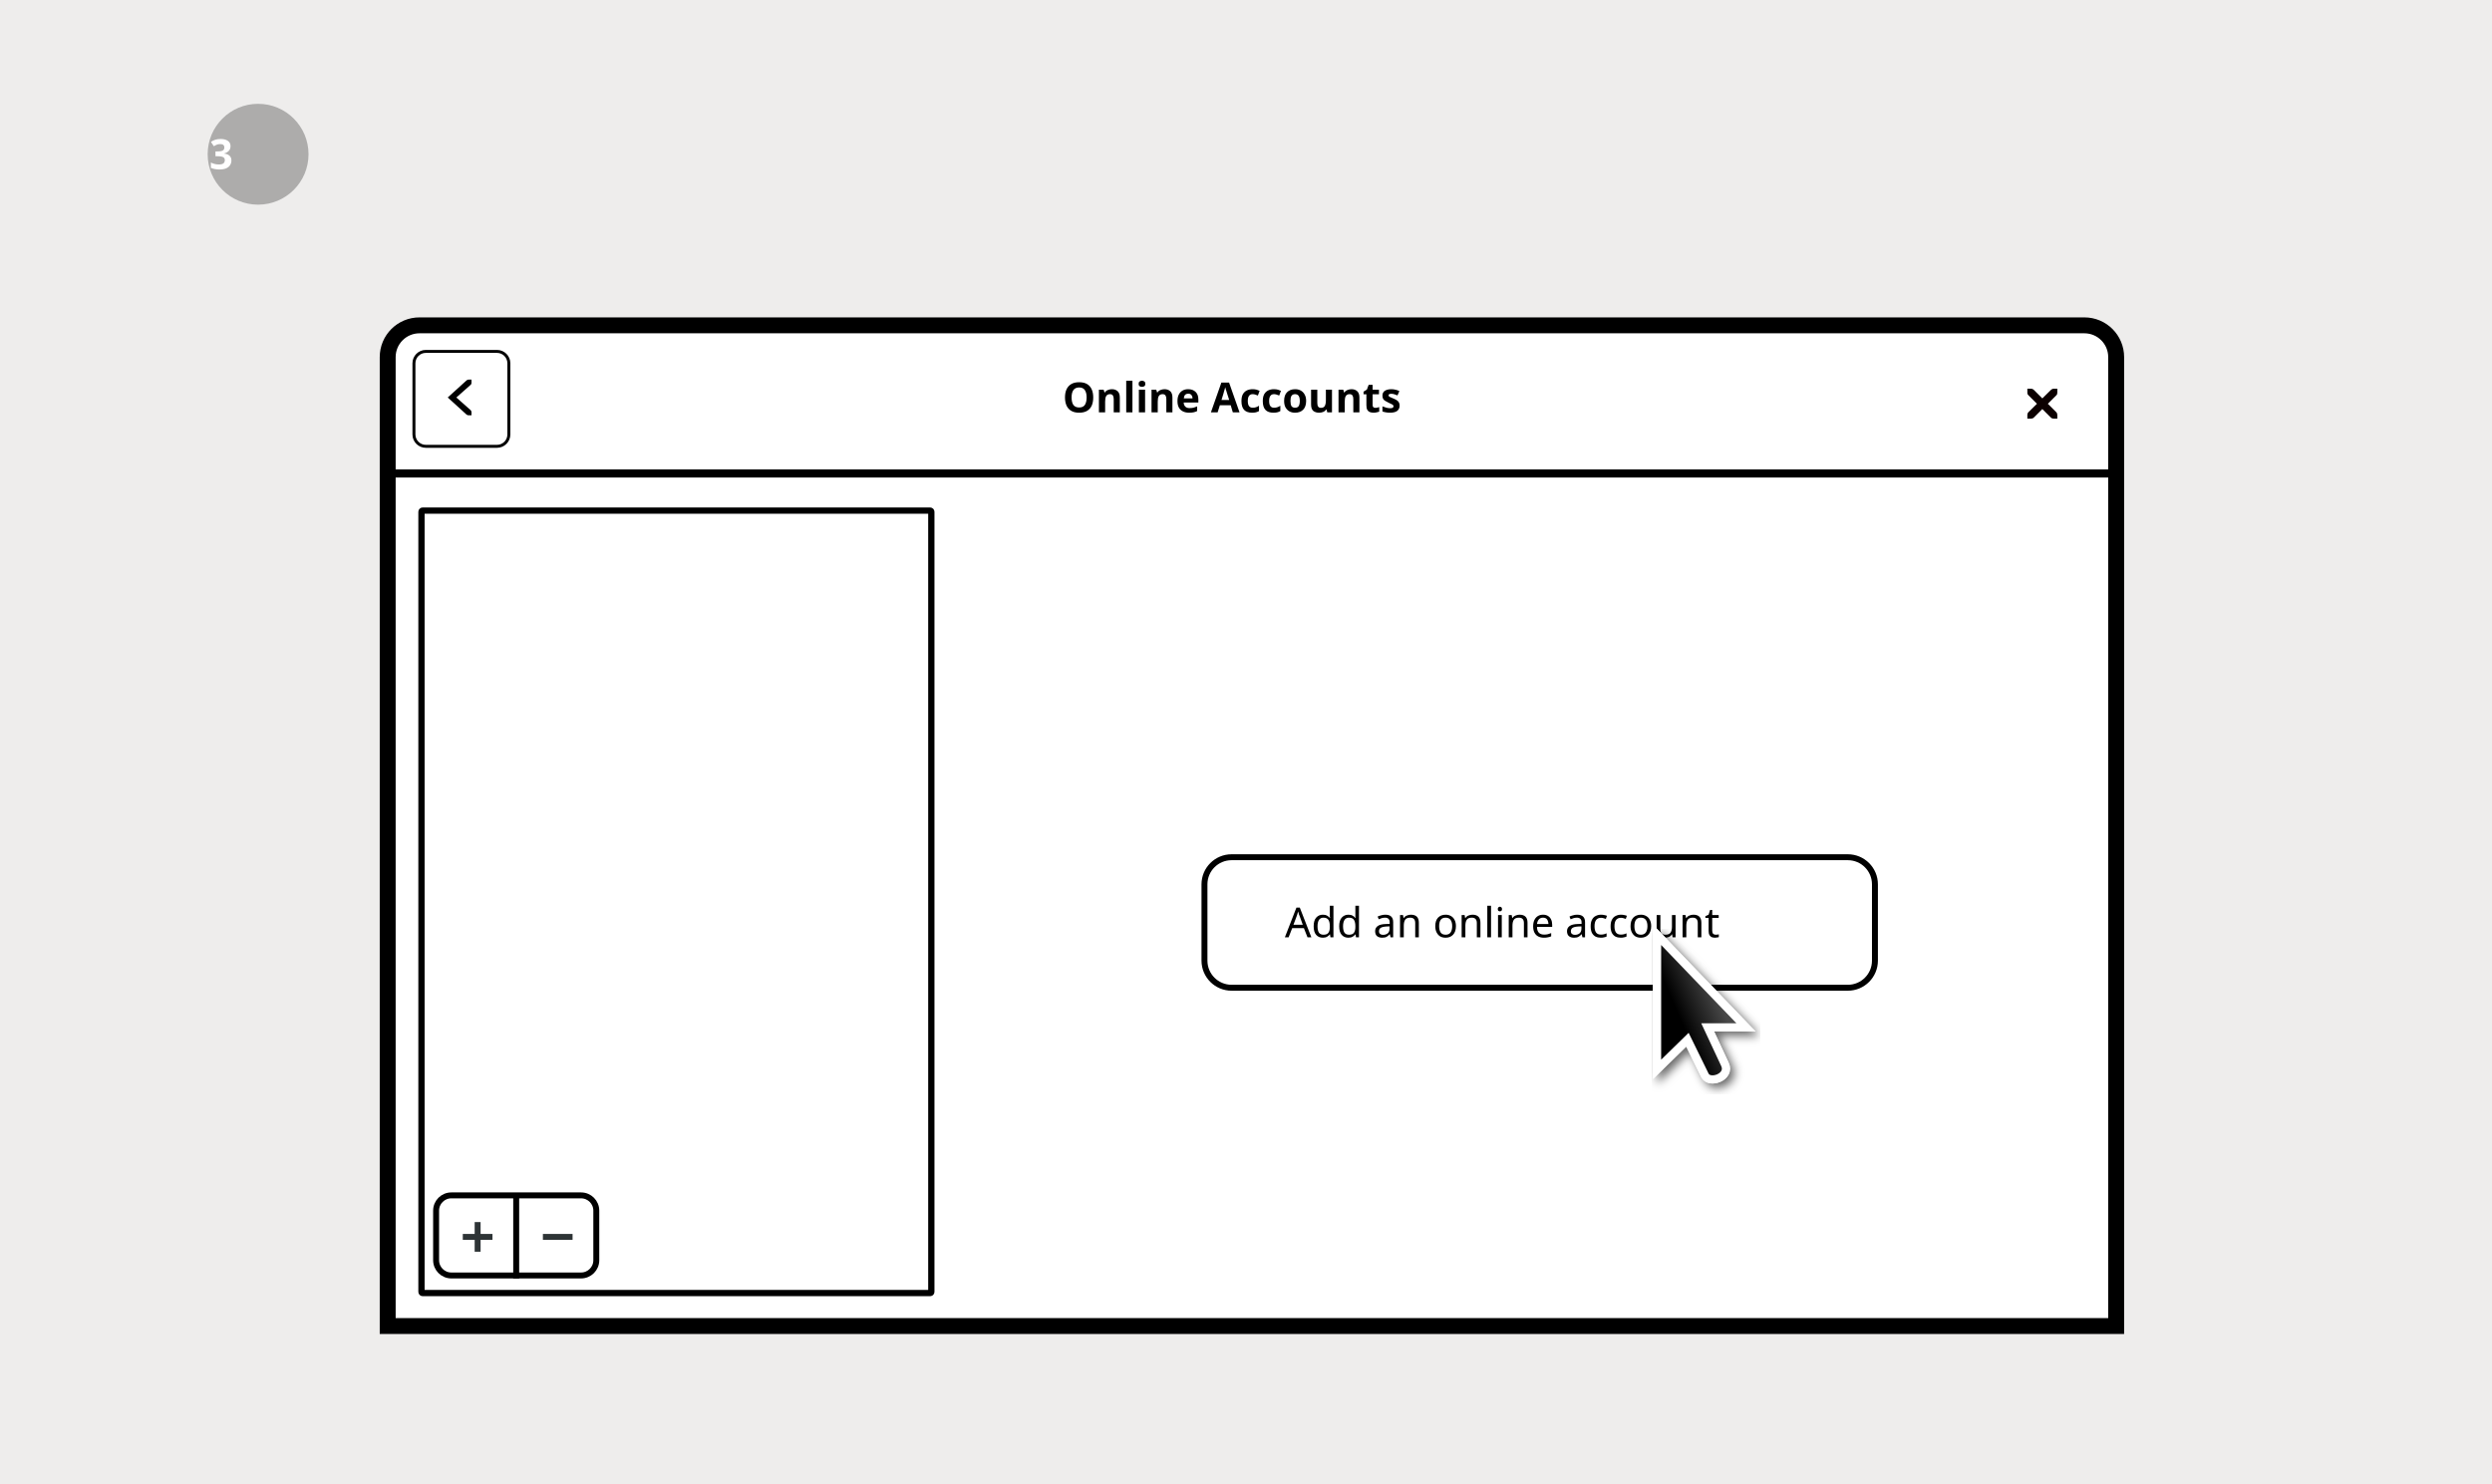
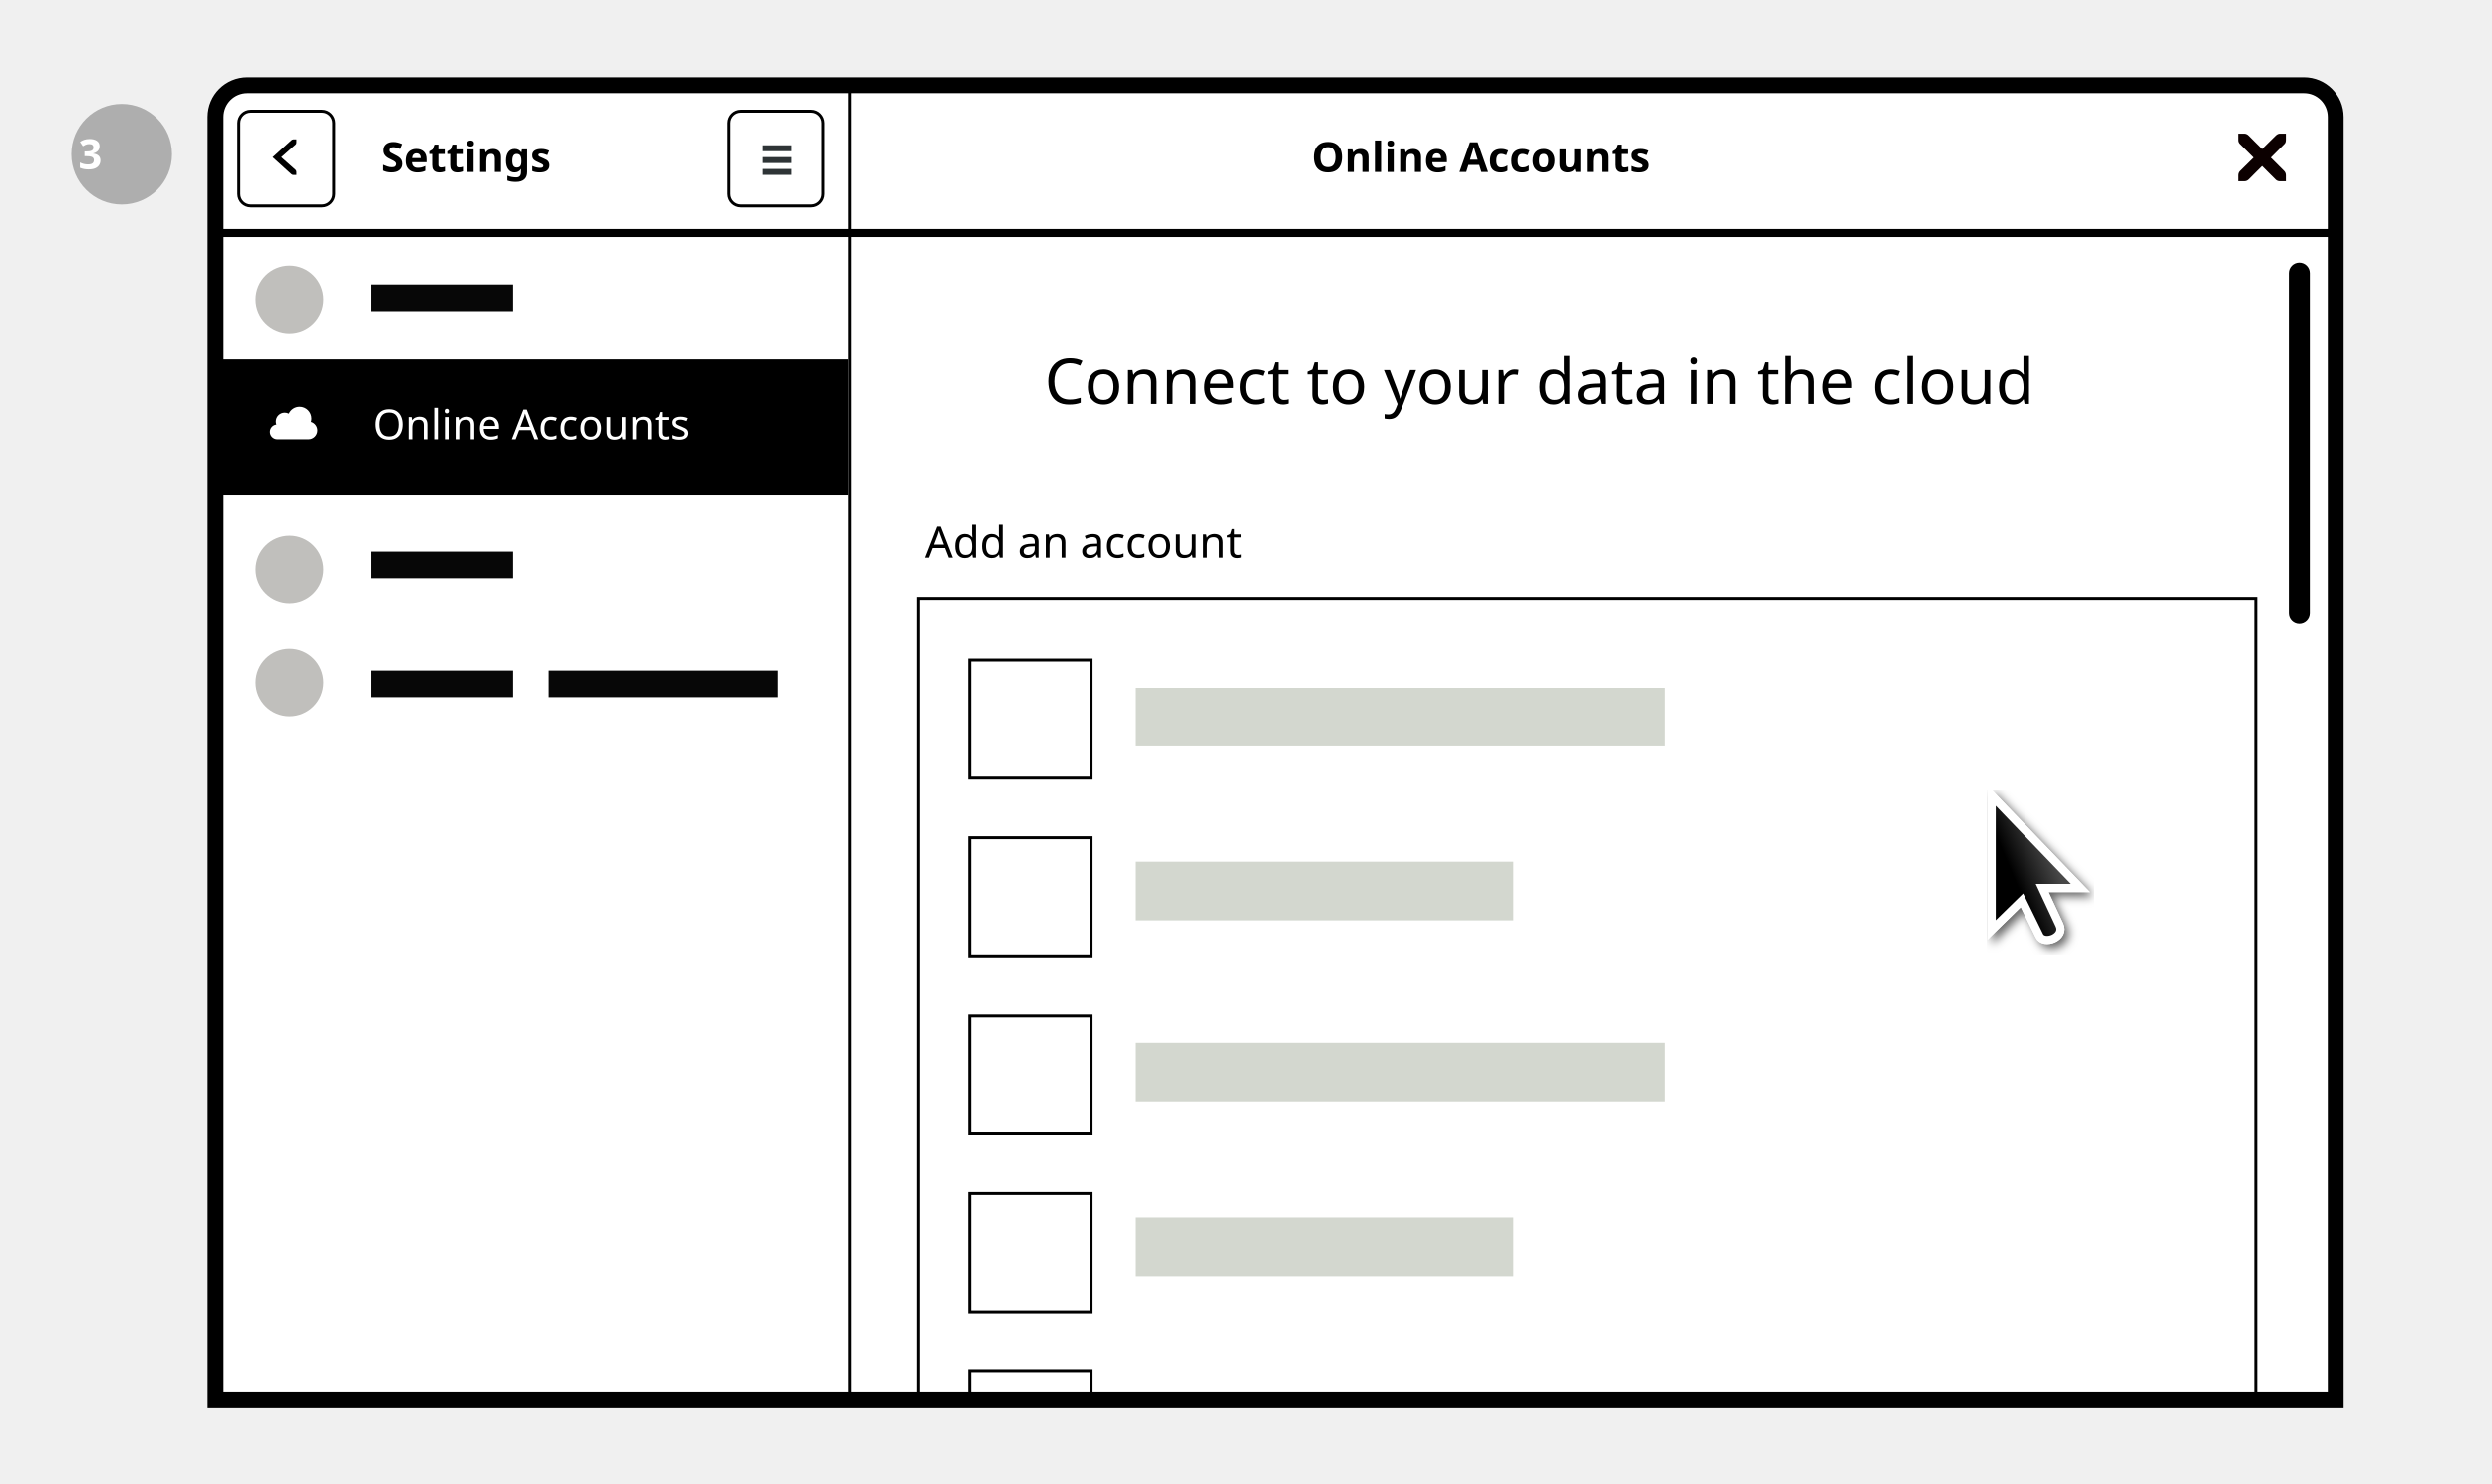
- <svg xmlns="http://www.w3.org/2000/svg" xmlns:ns1="http://www.openswatchbook.org/uri/2009/osb" xmlns:xlink="http://www.w3.org/1999/xlink" width="840" height="500" id="svg10075" version="1.1">
+ <svg xmlns="http://www.w3.org/2000/svg" xmlns:ns1="http://www.openswatchbook.org/uri/2009/osb" xmlns:xlink="http://www.w3.org/1999/xlink" height="500" id="svg10075" version="1.1" width="840">
  <defs id="defs10077">
-     <linearGradient ns1:paint="gradient" id="RHEL7">
+     <linearGradient id="RHEL7" ns1:paint="gradient">
      <stop id="stop13323" offset="0" style="stop-color:#a3dbe8;stop-opacity:1;" />
      <stop id="stop13325" offset="1" style="stop-color:#a3dbe8;stop-opacity:1;" />
    </linearGradient>
    <linearGradient id="GNOME" ns1:paint="gradient">
-       <stop style="stop-color:#eeedec;stop-opacity:1;" offset="0" id="stop11074" />
-       <stop style="stop-color:#eeedec;stop-opacity:1" offset="1" id="stop11076" />
+       <stop id="stop11074" offset="0" style="stop-color:#eeedec;stop-opacity:1;" />
+       <stop id="stop11076" offset="1" style="stop-color:#eeedec;stop-opacity:1" />
    </linearGradient>
    <linearGradient id="BLANK" ns1:paint="gradient">
-       <stop style="stop-color:#eeedec;stop-opacity:0;" offset="0" id="stop7012" />
-       <stop style="stop-color:#eeedec;stop-opacity:0" offset="1" id="stop7014" />
+       <stop id="stop7012" offset="0" style="stop-color:#eeedec;stop-opacity:0;" />
+       <stop id="stop7014" offset="1" style="stop-color:#eeedec;stop-opacity:0" />
    </linearGradient>
-     <linearGradient xlink:href="#GNOME" id="linearGradient7064" gradientTransform="matrix(1.183438,0,0,0.896461,5.70167,415.6038)" x1="-18.338" y1="490.549" x2="713.429" y2="490.549" gradientUnits="userSpaceOnUse" />
-     <filter color-interpolation-filters="sRGB" x="-0.103" width="1.206" y="-0.065" height="1.131" id="filter5601">
-       <feGaussianBlur stdDeviation="0.611" id="feGaussianBlur5603" />
+     <linearGradient gradientTransform="matrix(1.183438,0,0,0.896461,5.70167,415.6038)" gradientUnits="userSpaceOnUse" id="linearGradient7064" x1="-18.338" x2="713.429" y1="490.549" y2="490.549" xlink:href="#GNOME" />
+     <filter color-interpolation-filters="sRGB" height="1.131" id="filter5601" width="1.206" x="-0.103" y="-0.065">
+       <feGaussianBlur id="feGaussianBlur5603" stdDeviation="0.611" />
    </filter>
-     <linearGradient xlink:href="#linearGradient5716" id="linearGradient5885" x1="29.09" y1="11.773" x2="33.971" y2="9.709" gradientUnits="userSpaceOnUse" />
+     <linearGradient gradientUnits="userSpaceOnUse" id="linearGradient5885" x1="29.09" x2="33.971" y1="11.773" y2="9.709" xlink:href="#linearGradient5716" />
    <linearGradient id="linearGradient5716">
-       <stop style="stop-color:#000000;stop-opacity:1;" offset="0" id="stop5718" />
-       <stop style="stop-color:#484848;stop-opacity:1;" offset="1" id="stop5720" />
+       <stop id="stop5718" offset="0" style="stop-color:#000000;stop-opacity:1;" />
+       <stop id="stop5720" offset="1" style="stop-color:#484848;stop-opacity:1;" />
    </linearGradient>
-     <linearGradient xlink:href="#linearGradient5716" id="linearGradient17441" x1="29.09" y1="11.773" x2="33.971" y2="9.709" gradientUnits="userSpaceOnUse" />
+     <linearGradient gradientUnits="userSpaceOnUse" id="linearGradient17441" x1="29.09" x2="33.971" y1="11.773" y2="9.709" xlink:href="#linearGradient5716" />
    <linearGradient id="linearGradient17443">
-       <stop style="stop-color:#000000;stop-opacity:1;" offset="0" id="stop17445" />
-       <stop style="stop-color:#484848;stop-opacity:1;" offset="1" id="stop17447" />
+       <stop id="stop17445" offset="0" style="stop-color:#000000;stop-opacity:1;" />
+       <stop id="stop17447" offset="1" style="stop-color:#484848;stop-opacity:1;" />
    </linearGradient>
-     <linearGradient y2="9.709" x2="33.971" y1="11.773" x1="29.09" gradientUnits="userSpaceOnUse" id="linearGradient17453" xlink:href="#linearGradient5716" />
-     <linearGradient y2="9.709" x2="33.971" y1="11.773" x1="29.09" gradientUnits="userSpaceOnUse" id="linearGradient17455" xlink:href="#linearGradient5716" />
+     <linearGradient gradientUnits="userSpaceOnUse" id="linearGradient17453" x1="29.09" x2="33.971" y1="11.773" y2="9.709" xlink:href="#linearGradient5716" />
+     <linearGradient gradientUnits="userSpaceOnUse" id="linearGradient17455" x1="29.09" x2="33.971" y1="11.773" y2="9.709" xlink:href="#linearGradient5716" />
+     <linearGradient xlink:href="#linearGradient5716" id="linearGradient1244" gradientUnits="userSpaceOnUse" x1="29.09" y1="11.773" x2="33.971" y2="9.709" />
+     <linearGradient xlink:href="#linearGradient5716" id="linearGradient1246" gradientUnits="userSpaceOnUse" x1="29.09" y1="11.773" x2="33.971" y2="9.709" />
  </defs>
  <g id="layer1" transform="translate(0,-992.3622)">
-     <rect style="fill:url(#linearGradient7064)" id="background" width="866" height="656" x="-16" y="855.362" />
+     <rect height="656" id="background" style="fill:url(#BLANK);" width="866" x="-16" y="855.362" />
  </g>
  <g id="layer2" transform="translate(0,-540)">
-     <g id="g11020" transform="translate(-35,-139.3622)">
-       <path transform="translate(2,453.3622)" d="m 137,278 a 17,17 0 0 1 -17,17 17,17 0 0 1 -17,-17 17,17 0 0 1 17,-17 17,17 0 0 1 17,17 z" id="path11014" style="color:#000000;fill:#000000;fill-opacity:0.275;stroke:none;stroke-width:1.07;marker:none;visibility:visible;display:inline;overflow:visible;enable-background:accumulate" />
-       <text id="text11016" y="736.362" x="122.293" style="font-size:14px;font-style:normal;font-variant:normal;font-weight:bold;font-stretch:normal;text-align:center;line-height:125%;letter-spacing:0px;word-spacing:0px;writing-mode:lr-tb;text-anchor:middle;fill:#ffffff;fill-opacity:1;stroke:none;font-family:Cantarell;-inkscape-font-specification:Cantarell Bold" xml:space="preserve">
-         <tspan y="736.362" x="122.293" id="tspan11018">3</tspan>
+     <g id="g11020" transform="translate(-81,-139.3622)">
+       <circle id="path11014" style="color:#000000;display:inline;overflow:visible;visibility:visible;fill:#000000;fill-opacity:0.275;stroke:none;stroke-width:1.07;marker:none;enable-background:accumulate" transform="translate(2,453.3622)" cx="120" cy="278" r="17" />
+       <text id="text11016" style="font-style:normal;font-variant:normal;font-weight:bold;font-stretch:normal;line-height:0%;font-family:Cantarell;-inkscape-font-specification:'Cantarell Bold';text-align:center;letter-spacing:0px;word-spacing:0px;writing-mode:lr-tb;text-anchor:middle;fill:#ffffff;fill-opacity:1;stroke:none" x="122.293" y="736.362" xml:space="preserve">
+         <tspan id="tspan11018" x="122.293" y="736.362" style="font-size:14px;line-height:1.25">3</tspan>
      </text>
    </g>
-     <g style="display:inline" id="g4890" transform="matrix(2.683333,0,0,2.683333,-1275.51,-1072.854)">
-       <path style="fill:#ffffff;fill-opacity:1;stroke:#000000;stroke-width:2;stroke-miterlimit:4;stroke-opacity:1" d="m 528.047,641.939 209.13,0 c 2.216,0 4,1.784 4,4 l 0,121.727 -4,0 -209.13,0 -4,0 0,-121.727 c 0,-2.216 1.784,-4 4,-4 z" id="path5430" />
-       <path id="path5361" d="m 524.598,660.548 c 212.461,0 216.298,0 216.298,0" style="fill:none;stroke:#000000;stroke-width:1.015;stroke-linecap:butt;stroke-linejoin:miter;stroke-miterlimit:4;stroke-opacity:1;stroke-dasharray:none" />
-       <g style="fill:#0c0000;fill-opacity:1" transform="matrix(0.4705848,0,0,0.4705848,728.1379,648.0146)" id="g5363">
-         <g transform="translate(-60,-518)" id="g5365" style="display:inline;fill:#0c0000;fill-opacity:1" />
-         <g style="fill:#0c0000;fill-opacity:1" transform="translate(-60,-518)" id="g5367" />
-         <g style="fill:#0c0000;fill-opacity:1" transform="translate(-60,-518)" id="g5369" />
-         <g style="fill:#0c0000;fill-opacity:1" transform="translate(-60,-518)" id="g5371">
-           <g transform="translate(19,-242)" id="g5373" style="display:inline;fill:#0c0000;fill-opacity:1">
-             <path d="m 45,764 1,0 c 0.01,-1.2e-4 0.021,-4.6e-4 0.031,0 0.255,0.011 0.51,0.129 0.688,0.312 L 49,766.594 51.312,764.312 C 51.578,764.082 51.759,764.007 52,764 l 1,0 0,1 c 0,0.286 -0.034,0.551 -0.25,0.75 l -2.281,2.281 2.25,2.25 C 52.907,770.469 53,770.735 53,771 l 0,1 -1,0 c -0.265,-10e-6 -0.531,-0.093 -0.719,-0.281 L 49,769.438 46.719,771.719 C 46.531,771.907 46.265,772 46,772 l -1,0 0,-1 c -3e-6,-0.265 0.093,-0.531 0.281,-0.719 l 2.281,-2.25 L 45.281,765.75 C 45.071,765.555 44.978,765.281 45,765 l 0,-1 z" id="path5375" style="color:#bebebe;font-style:normal;font-variant:normal;font-weight:normal;font-stretch:normal;font-size:xx-small;line-height:normal;font-family:'Andale Mono';-inkscape-font-specification:'Andale Mono';text-indent:0;text-align:start;text-decoration:none;text-decoration-line:none;letter-spacing:normal;word-spacing:normal;text-transform:none;direction:ltr;block-progression:tb;writing-mode:lr-tb;text-anchor:start;display:inline;overflow:visible;visibility:visible;fill:#0c0000;fill-opacity:1;fill-rule:nonzero;stroke:none;stroke-width:1.781;marker:none;enable-background:new" />
-           </g>
+     <path style="fill:#ffffff;fill-opacity:1;stroke:#000000;stroke-width:5.367;stroke-miterlimit:4;stroke-opacity:1" id="path5430" d="m 141.417,1245.683 h 561.167 c 5.946,0 10.733,4.829 10.733,10.827 v 329.49 H 702.583 141.417 130.683 v -329.49 c 0,-5.998 4.787,-10.827 10.733,-10.827 z" />
+     <path style="fill:none;stroke:#000000;stroke-width:2.722;stroke-linecap:butt;stroke-linejoin:miter;stroke-miterlimit:4;stroke-dasharray:none;stroke-opacity:1" id="path5361" d="m 132.162,1295.617 c 570.105,0 580.4,0 580.4,0" />
+     <g transform="matrix(1.262736,0,0,1.262736,678.3265,1261.985)" style="fill:#0c0000;fill-opacity:1" id="g5363">
+       <g transform="translate(-60,-518)" style="display:inline;fill:#0c0000;fill-opacity:1" id="g5365" />
+       <g transform="translate(-60,-518)" style="fill:#0c0000;fill-opacity:1" id="g5367" />
+       <g transform="translate(-60,-518)" style="fill:#0c0000;fill-opacity:1" id="g5369" />
+       <g transform="translate(-60,-518)" style="fill:#0c0000;fill-opacity:1" id="g5371">
+         <g transform="translate(19,-242)" style="display:inline;fill:#0c0000;fill-opacity:1" id="g5373">
+           <path style="color:#bebebe;font-style:normal;font-variant:normal;font-weight:normal;font-stretch:normal;font-size:xx-small;line-height:normal;font-family:'Andale Mono';-inkscape-font-specification:'Andale Mono';text-indent:0;text-align:start;text-decoration:none;text-decoration-line:none;letter-spacing:normal;word-spacing:normal;text-transform:none;writing-mode:lr-tb;direction:ltr;text-anchor:start;display:inline;overflow:visible;visibility:visible;fill:#0c0000;fill-opacity:1;fill-rule:nonzero;stroke:none;stroke-width:1.781;marker:none;enable-background:new" id="path5375" d="m 45,764 h 1 c 0.01,-1.2e-4 0.021,-4.6e-4 0.031,0 0.255,0.011 0.51,0.129 0.688,0.312 L 49,766.594 51.312,764.312 C 51.578,764.082 51.759,764.007 52,764 h 1 v 1 c 0,0.286 -0.034,0.551 -0.25,0.75 l -2.281,2.281 2.25,2.25 C 52.907,770.469 53,770.735 53,771 v 1 h -1 c -0.265,-10e-6 -0.531,-0.093 -0.719,-0.281 L 49,769.438 46.719,771.719 C 46.531,771.907 46.265,772 46,772 h -1 v -1 c -3e-6,-0.265 0.093,-0.531 0.281,-0.719 l 2.281,-2.25 L 45.281,765.75 C 45.071,765.555 44.978,765.281 45,765 Z" />
        </g>
-         <g style="fill:#0c0000;fill-opacity:1" transform="translate(-60,-518)" id="g5377" />
-         <g style="fill:#0c0000;fill-opacity:1" transform="translate(-60,-518)" id="g5379" />
-         <g style="fill:#0c0000;fill-opacity:1" transform="translate(-60,-518)" id="g5381" />
      </g>
-       <rect style="color:#000000;fill:none;stroke:#000000;stroke-width:0.788;stroke-opacity:1;marker:none;visibility:visible;display:inline;overflow:visible;enable-background:accumulate" id="rect12010" width="64.046" height="98.306" x="528.291" y="665.216" rx="0.143" ry="0.158" />
-       <text xml:space="preserve" style="font-size:5.217px;font-style:normal;font-variant:normal;font-weight:bold;font-stretch:normal;text-align:center;line-height:125%;letter-spacing:0px;word-spacing:0px;writing-mode:lr-tb;text-anchor:middle;fill:#000000;fill-opacity:1;stroke:none;font-family:Cantarell;-inkscape-font-specification:Cantarell Bold" x="634.848" y="652.865" id="text12012">
-         <tspan id="tspan12014" x="634.848" y="652.865">Online Accounts</tspan>
-       </text>
-       <rect style="color:#000000;fill:none;stroke:#000000;stroke-width:0.745;stroke-linecap:square;stroke-linejoin:miter;stroke-miterlimit:4;stroke-opacity:1;stroke-dasharray:none;stroke-dashoffset:0;marker:none;visibility:visible;display:inline;overflow:visible;enable-background:accumulate" id="rect17494" width="84.224" height="16.398" x="626.65" y="708.765" rx="3.405" ry="3.405" />
-       <text id="text17496" y="718.828" x="668.813" style="font-size:5.217px;font-style:normal;font-variant:normal;font-weight:normal;font-stretch:normal;text-align:center;line-height:125%;letter-spacing:0px;word-spacing:0px;writing-mode:lr-tb;text-anchor:middle;fill:#000000;fill-opacity:1;stroke:none;font-family:Cantarell;-inkscape-font-specification:Cantarell" xml:space="preserve">
-         <tspan y="718.828" x="668.813" id="tspan17498">Add an online account</tspan>
-       </text>
-       <g style="display:inline" id="default-pointer-c" transform="matrix(1.028173,0,0,1.028173,656.1496,716.1309)">
-         <path style="opacity:0.6;color:#000000;fill:#000000;fill-opacity:1;fill-rule:nonzero;stroke:#000000;stroke-width:1;stroke-linecap:butt;stroke-linejoin:miter;stroke-miterlimit:10;stroke-opacity:1;stroke-dasharray:none;stroke-dashoffset:0;marker:none;visibility:visible;display:block;overflow:visible;filter:url(#filter5601);enable-background:accumulate" d="m 27.135,2.848 0,16.44 3.712,-3.624 2.121,4.331 c 0.52,1.171 3.221,0.23 2.453,-1.337 l -2.099,-4.497 4.685,0 L 27.135,2.848 z" id="path5567" />
-         <path id="path5565" d="m 26.605,2.318 0,16.44 3.712,-3.624 2.121,4.331 c 0.52,1.171 3.221,0.23 2.453,-1.337 l -2.099,-4.497 4.685,0 L 26.605,2.318 z" style="color:#000000;fill:url(#linearGradient17453);fill-opacity:1;fill-rule:nonzero;stroke:#ffffff;stroke-width:1;stroke-linecap:butt;stroke-linejoin:miter;stroke-miterlimit:10;stroke-opacity:1;stroke-dasharray:none;stroke-dashoffset:0;marker:none;visibility:visible;display:block;overflow:visible;enable-background:accumulate" />
-         <path style="color:#000000;fill:url(#linearGradient17455);fill-opacity:1;fill-rule:nonzero;stroke:#ffffff;stroke-width:1;stroke-linecap:butt;stroke-linejoin:miter;stroke-miterlimit:10;stroke-opacity:1;stroke-dasharray:none;stroke-dashoffset:0;marker:none;visibility:visible;display:block;overflow:visible;enable-background:accumulate" d="m 26.605,2.318 0,16.44 3.712,-3.624 2.121,4.331 c 0.52,1.171 3.221,0.23 2.453,-1.337 l -2.099,-4.497 4.685,0 L 26.605,2.318 z" id="path6242" />
-       </g>
-       <rect ry="1.914" rx="1.914" y="751.25" x="530.128" height="10.062" width="20.124" id="rect17500" style="color:#000000;fill:none;stroke:#000000;stroke-width:0.745;stroke-linecap:square;stroke-linejoin:miter;stroke-miterlimit:4;stroke-opacity:1;stroke-dasharray:none;stroke-dashoffset:0;marker:none;visibility:visible;display:inline;overflow:visible;enable-background:accumulate" />
-       <path style="color:#000000;fill:none;stroke:#000000;stroke-width:0.745;stroke-linecap:square;stroke-linejoin:miter;stroke-miterlimit:4;stroke-opacity:1;stroke-dasharray:none;stroke-dashoffset:0;marker:none;visibility:visible;display:inline;overflow:visible;enable-background:accumulate" d="m 540.19,751.529 0,9.783" id="path17502" />
-       <g id="g31978" transform="matrix(0.3726708,0,0,0.3726708,534.9727,650.6288)" style="display:inline">
-         <rect style="color:#bebebe;fill:none;stroke:none;stroke-width:1;marker:none;visibility:visible;display:inline;overflow:visible" id="rect31980" width="16" height="16" x="20" y="276" />
-         <rect style="color:#bebebe;fill:#2e3436;fill-opacity:1;stroke:none;stroke-width:1;marker:none;visibility:visible;display:inline;overflow:visible" id="rect31984" width="10" height="2" x="23" y="283" />
-       </g>
-       <g style="display:inline" transform="matrix(0.3726708,0,0,0.3726708,524.9106,650.6288)" id="g31988">
-         <rect y="276" x="20" height="16" width="16" id="rect31990" style="color:#bebebe;fill:none;stroke:none;stroke-width:1;marker:none;visibility:visible;display:inline;overflow:visible" />
-         <path style="color:#bebebe;fill:#2e3436;fill-opacity:1;stroke:none;stroke-width:1;marker:none;visibility:visible;display:inline;overflow:visible" d="m -174,512 0,4 -4,0 0,2 4,0 0,4 2,0 0,-4 4,0 0,-2 -4,0 0,-4 -2,0 z" transform="translate(201,-233)" id="rect31992" />
-       </g>
-       <g style="display:inline" id="g4705" transform="matrix(0.3726708,0,0,0.3726708,492.8318,454.9682)">
-         <rect transform="scale(-1,1)" style="color:#bebebe;fill:none;stroke:none;stroke-width:1;marker:none;visibility:visible;display:inline;overflow:visible;enable-background:new" id="rect10837-5-8-1" y="518" x="-116" height="16" width="16" />
-         <path style="font-size:medium;font-style:normal;font-variant:normal;font-weight:normal;font-stretch:normal;text-indent:0;text-align:start;text-decoration:none;line-height:normal;letter-spacing:normal;word-spacing:normal;text-transform:none;direction:ltr;block-progression:tb;writing-mode:lr-tb;text-anchor:start;color:#bebebe;fill:#000000;fill-opacity:1;fill-rule:nonzero;stroke:none;stroke-width:1.781;marker:none;visibility:visible;display:inline;overflow:visible;enable-background:new;font-family:Andale Mono;-inkscape-font-specification:Andale Mono" id="path10839-9-9-5" d="m 112.014,520 -1,0 c -0.01,-1.2e-4 -0.021,-4.6e-4 -0.031,0 -0.255,0.011 -0.51,0.129 -0.688,0.312 l -6.298,5.719 6.298,5.719 c 0.188,0.188 0.453,0.281 0.719,0.281 l 1,0 0,-1 c 0,-0.265 -0.093,-0.531 -0.281,-0.719 l -4.829,-4.281 4.829,-4.281 c 0.211,-0.195 0.303,-0.469 0.281,-0.75 z" />
-       </g>
-       <rect style="color:#000000;fill:none;stroke:#000000;stroke-width:0.373;stroke-miterlimit:4;stroke-opacity:1;stroke-dasharray:none;marker:none;visibility:visible;display:inline;overflow:visible;enable-background:accumulate" id="rect15386" width="11.925" height="11.925" x="527.344" y="645.214" rx="1.491" ry="1.491" />
+       <g transform="translate(-60,-518)" style="fill:#0c0000;fill-opacity:1" id="g5377" />
+       <g transform="translate(-60,-518)" style="fill:#0c0000;fill-opacity:1" id="g5379" />
+       <g transform="translate(-60,-518)" style="fill:#0c0000;fill-opacity:1" id="g5381" />
+     </g>
+     <text xml:space="preserve" y="1274.999" x="428" style="font-style:normal;font-variant:normal;font-weight:bold;font-stretch:normal;font-size:32.2px;line-height:0%;font-family:Cantarell;-inkscape-font-specification:'Cantarell Bold';text-align:center;letter-spacing:0px;word-spacing:0px;writing-mode:lr-tb;text-anchor:middle;fill:#000000;fill-opacity:1;stroke:none;stroke-width:2.683" id="text12012">
+       <tspan style="font-size:14px;line-height:1.25;stroke-width:2.683" y="1274.999" x="428" id="tspan12014">Online Accounts</tspan>
+     </text>
+     <rect y="1416.765" x="189.797" height="169.234" width="484.757" id="rect884" style="color:#000000;overflow:visible;opacity:1;vector-effect:none;fill:none;fill-opacity:1;stroke:#000000;stroke-width:1;stroke-opacity:1" />
+     <g transform="matrix(2.758932,0,0,2.758932,485.1581,1476.764)" style="display:inline" id="default-pointer-c">
+       <path style="color:#000000;display:block;overflow:visible;visibility:visible;opacity:0.6;fill:#000000;fill-opacity:1;fill-rule:nonzero;stroke:#000000;stroke-width:1;stroke-linecap:butt;stroke-linejoin:miter;stroke-miterlimit:10;stroke-dasharray:none;stroke-dashoffset:0;stroke-opacity:1;marker:none;filter:url(#filter5601);enable-background:accumulate" id="path5567" d="M 27.135,2.848 V 19.289 l 3.712,-3.624 2.121,4.331 c 0.52,1.171 3.221,0.23 2.453,-1.337 l -2.099,-4.497 h 4.685 z" />
+       <path style="color:#000000;display:block;overflow:visible;visibility:visible;fill:url(#linearGradient17453);fill-opacity:1;fill-rule:nonzero;stroke:#ffffff;stroke-width:1;stroke-linecap:butt;stroke-linejoin:miter;stroke-miterlimit:10;stroke-dasharray:none;stroke-dashoffset:0;stroke-opacity:1;marker:none;enable-background:accumulate" id="path5565" d="M 26.605,2.318 V 18.758 l 3.712,-3.624 2.121,4.331 c 0.52,1.171 3.221,0.23 2.453,-1.337 l -2.099,-4.497 h 4.685 z" />
+       <path style="color:#000000;display:block;overflow:visible;visibility:visible;fill:url(#linearGradient17455);fill-opacity:1;fill-rule:nonzero;stroke:#ffffff;stroke-width:1;stroke-linecap:butt;stroke-linejoin:miter;stroke-miterlimit:10;stroke-dasharray:none;stroke-dashoffset:0;stroke-opacity:1;marker:none;enable-background:accumulate" id="path6242" d="M 26.605,2.318 V 18.758 l 3.712,-3.624 2.121,4.331 c 0.52,1.171 3.221,0.23 2.453,-1.337 l -2.099,-4.497 h 4.685 z" />
+     </g>
+     <g transform="translate(46.92201,743.9775)" style="display:inline" id="g4705">
+       <rect y="518" x="-116" width="16" transform="scale(-1,1)" style="color:#bebebe;display:inline;overflow:visible;visibility:visible;fill:none;stroke:none;stroke-width:1;marker:none;enable-background:new" id="rect10837-5-8-1" height="16" />
+       <path style="color:#bebebe;font-style:normal;font-variant:normal;font-weight:normal;font-stretch:normal;font-size:medium;line-height:normal;font-family:'Andale Mono';-inkscape-font-specification:'Andale Mono';text-indent:0;text-align:start;text-decoration:none;text-decoration-line:none;letter-spacing:normal;word-spacing:normal;text-transform:none;writing-mode:lr-tb;direction:ltr;text-anchor:start;display:inline;overflow:visible;visibility:visible;fill:#000000;fill-opacity:1;fill-rule:nonzero;stroke:none;stroke-width:1.781;marker:none;enable-background:new" id="path10839-9-9-5" d="m 112.014,520 h -1 c -0.01,-1.2e-4 -0.021,-4.6e-4 -0.031,0 -0.255,0.011 -0.51,0.129 -0.688,0.312 l -6.298,5.719 6.298,5.719 c 0.188,0.188 0.453,0.281 0.719,0.281 h 1 v -1 c 0,-0.265 -0.093,-0.531 -0.281,-0.719 l -4.829,-4.281 4.829,-4.281 c 0.211,-0.195 0.303,-0.469 0.281,-0.75 z" />
+     </g>
+     <rect y="1254.469" x="139.53" width="32" style="color:#000000;display:inline;overflow:visible;visibility:visible;fill:none;stroke:#000000;stroke-width:1;stroke-miterlimit:4;stroke-dasharray:none;stroke-opacity:1;marker:none;enable-background:accumulate" ry="4" rx="4" id="rect15386" height="32" />
+     <rect ry="3.536" rx="3.536" y="1306.488" x="696.379" height="121.622" width="7.071" id="rect977" style="opacity:1;vector-effect:none;fill:#000000;fill-opacity:1;stroke:none;stroke-width:20;stroke-linecap:butt;stroke-linejoin:miter;stroke-miterlimit:4;stroke-dasharray:none;stroke-dashoffset:0;stroke-opacity:1;marker:none;paint-order:normal" />
+     <rect style="color:#000000;overflow:visible;opacity:1;vector-effect:none;fill:none;fill-opacity:1;stroke:#000000;stroke-width:1;stroke-opacity:1" id="rect979" width="40.956" height="39.882" x="214.061" y="1437.271" />
+     <rect y="1497.271" x="214.061" height="39.882" width="40.956" id="rect981" style="color:#000000;overflow:visible;opacity:1;vector-effect:none;fill:none;fill-opacity:1;stroke:#000000;stroke-width:1;stroke-opacity:1" />
+     <rect style="color:#000000;overflow:visible;opacity:1;vector-effect:none;fill:none;fill-opacity:1;stroke:#000000;stroke-width:1;stroke-opacity:1" id="rect983" width="40.956" height="28.728" x="214.061" y="1557.272" />
+     <rect y="1446.675" x="270.115" height="19.799" width="178.191" id="rect985" style="opacity:1;vector-effect:none;fill:#d3d7cf;fill-opacity:1;stroke:none;stroke-width:20;stroke-linecap:butt;stroke-linejoin:miter;stroke-miterlimit:4;stroke-dasharray:none;stroke-dashoffset:0;stroke-opacity:1;marker:none;paint-order:normal" />
+     <rect style="opacity:1;vector-effect:none;fill:#d3d7cf;fill-opacity:1;stroke:none;stroke-width:20;stroke-linecap:butt;stroke-linejoin:miter;stroke-miterlimit:4;stroke-dasharray:none;stroke-dashoffset:0;stroke-opacity:1;marker:none;paint-order:normal" id="rect987" width="127.279" height="19.799" x="270.115" y="1505.365" />
+     <rect y="1565.469" x="270.115" height="14.47" width="203.647" id="rect989" style="opacity:1;vector-effect:none;fill:#d3d7cf;fill-opacity:1;stroke:none;stroke-width:20;stroke-linecap:butt;stroke-linejoin:miter;stroke-miterlimit:4;stroke-dasharray:none;stroke-dashoffset:0;stroke-opacity:1;marker:none;paint-order:normal" />
+     <flowRoot style="font-style:normal;font-weight:normal;font-size:40px;line-height:1.25;font-family:sans-serif;letter-spacing:0px;word-spacing:0px;fill:#000000;fill-opacity:1;stroke:none" id="flowRoot1005" xml:space="preserve" transform="matrix(2.683333,0,0,2.683333,-1275.51,-1072.854)">
+       <flowRegion id="flowRegion1007">
+         <rect y="199" x="186" height="122" width="488" id="rect1009" />
+       </flowRegion>
+       <flowPara id="flowPara1011" />
+     </flowRoot>
+     <text id="text1074" y="1403" x="192" style="font-style:normal;font-variant:normal;font-weight:normal;font-stretch:normal;font-size:14.667px;line-height:1.25;font-family:sans-serif;-inkscape-font-specification:'sans-serif, Normal';font-variant-ligatures:normal;font-variant-caps:normal;font-variant-numeric:normal;font-feature-settings:normal;text-align:start;letter-spacing:0px;word-spacing:0px;writing-mode:lr-tb;text-anchor:start;fill:#000000;fill-opacity:1;stroke:none;stroke-width:1" xml:space="preserve">
+       <tspan style="stroke-width:1" y="1403" x="192" id="tspan1072">Add an account</tspan>
+     </text>
+     <g transform="matrix(2.5,0,0,2.5,-155.9391,436.2712)" style="display:inline;stroke-width:0.8" id="g3922">
+       <rect y="20" x="-194" width="16" transform="rotate(-90)" style="color:#bebebe;display:inline;overflow:visible;visibility:visible;fill:none;stroke:none;stroke-width:0.8;marker:none" id="rect2941" height="16" />
+       <path style="color:#000000;display:inline;overflow:visible;visibility:visible;fill:#babdb6;fill-opacity:1;fill-rule:nonzero;stroke:none;stroke-width:0.4;marker:none;enable-background:new" id="rect14063" d="M 22.117,178 C 20.946,178 20,178.95 20,180.125 v 11.75 c 0,1.175 0.946,2.125 2.117,2.125 h 6.911 v -6 h -0.996 v -2 h 0.996 v -1.062 c 0,-1.844 1.374,-2.889 3.175,-2.938 h 1.774 v 2 H 32.887 c -0.626,0 -0.903,0.223 -0.903,0.906 V 186 h 1.712 l -0.218,2 h -1.494 v 6 h 1.899 C 35.054,194 36,193.05 36,191.875 v -11.75 C 36,178.95 35.054,178 33.883,178 Z" />
+     </g>
+     <path style="color:#000000;display:inline;overflow:visible;visibility:visible;fill:#babdb6;fill-opacity:1;fill-rule:nonzero;stroke:none;stroke-width:0.5;marker:none;enable-background:new" id="path14750" d="m -94.361,823.294 -4.453,-0.016 c -3.139,1.635 -3.608,5.716 -2.578,9.453 1.362,4.939 4.084,8.404 7.734,7.265 5.092,-1.589 5.241,-5.747 3.672,-10.625 -0.83,-2.58 -2.37,-4.658 -4.375,-6.074 z m 12.421,7.715 c 0,2.199 -0.895,4.076 -1.875,5.547 v 0.079 l -0.235,0.156 c 0,0 -0.637,0.748 -1.406,1.484 -0.768,0.736 -1.953,1.719 -1.953,1.719 -0.964,0.725 -1.484,1.682 -1.484,2.734 0,1.055 0.671,2.009 1.641,2.734 0,0 1.967,1.205 3.047,2.109 1.079,0.905 2.344,2.109 2.344,2.109 1.462,1.375 2.422,3.565 2.422,6.015 0,2.11 -0.669,4.024 -1.797,5.39 l -1.719,2.187 h 10.703 c 2.927,0 5.312,-2.374 5.312,-5.312 v -29.374 c 0,-2.938 -2.386,-5.312 -5.312,-5.312 -1.435,-0.013 -4.554,0.003 -4.554,0.003 l -0.038,2.464 -6.415,0.719 c 0.939,1.63 1.296,3.257 1.32,4.546 z m -24.999,6.094 v 14.062 c 4.341,-2.906 12.109,-2.969 12.109,-2.969 0,0 0.034,-0.047 0,-0.079 -3.114,-2.394 -1.797,-5.156 -1.797,-5.156 -4.815,0.41 -7.017,-1.387 -10.312,-5.859 z m 12.656,13.828 c -4.326,0.243 -9.893,2.034 -10,6.328 0,2.568 1.672,4.896 4.062,5.937 0,0 0.086,0.055 0.156,0.079 h 0.079 11.328 c 0,0 0.021,-0.112 0.079,-0.156 6.128,-5.423 1.5,-8.568 -3.75,-12.109 -0.095,-0.063 -0.235,-0.079 -0.235,-0.079 -0.547,-0.021 -1.101,-0.034 -1.719,0 z" />
+     <path style="display:inline;fill:#ffffff;fill-opacity:1;stroke:#000000;stroke-width:5.367;stroke-miterlimit:4;stroke-opacity:1" d="M 83.417,568.683 H 776.583 c 5.946,0 10.733,4.787 10.733,10.733 v 432.633 H 776.583 83.417 72.683 V 579.417 c 0,-5.946 4.787,-10.733 10.733,-10.733 z" id="path5430-2" />
+     <path id="path5361-7" d="M 74.162,618.617 H 786.562" style="display:inline;fill:none;stroke:#000000;stroke-width:2.722;stroke-linecap:butt;stroke-linejoin:miter;stroke-miterlimit:4;stroke-dasharray:none;stroke-opacity:1" />
+     <path style="color:#bebebe;font-style:normal;font-variant:normal;font-weight:normal;font-stretch:normal;font-size:xx-small;line-height:normal;font-family:'Andale Mono';-inkscape-font-specification:'Andale Mono';text-indent:0;text-align:start;text-decoration:none;text-decoration-line:none;letter-spacing:normal;word-spacing:normal;text-transform:none;writing-mode:lr-tb;direction:ltr;text-anchor:start;display:inline;overflow:visible;visibility:visible;fill:#0c0000;fill-opacity:1;fill-rule:nonzero;stroke:none;stroke-width:3.585;marker:none;enable-background:new" id="path5375-0" d="m 754.38,585.038 h 2.012 c 0.021,-2.4e-4 0.042,-9.4e-4 0.063,0 0.513,0.021 1.026,0.259 1.384,0.629 l 4.591,4.591 4.654,-4.591 c 0.535,-0.464 0.899,-0.615 1.384,-0.629 h 2.012 v 2.012 c 0,0.576 -0.069,1.108 -0.503,1.509 l -4.591,4.591 4.528,4.528 c 0.379,0.379 0.566,0.913 0.566,1.446 v 2.012 h -2.012 c -0.534,0 -1.068,-0.187 -1.446,-0.566 l -4.591,-4.591 -4.591,4.591 c -0.379,0.379 -0.913,0.566 -1.446,0.566 h -2.012 v -2.012 c 0,-0.534 0.187,-1.068 0.566,-1.446 l 4.591,-4.528 -4.591,-4.591 c -0.424,-0.392 -0.61,-0.944 -0.566,-1.509 z" />
+     <text xml:space="preserve" style="font-style:normal;font-variant:normal;font-weight:bold;font-stretch:normal;font-size:32.2px;line-height:0%;font-family:Cantarell;-inkscape-font-specification:'Cantarell Bold';text-align:center;letter-spacing:0px;word-spacing:0px;writing-mode:lr-tb;text-anchor:middle;display:inline;fill:#000000;fill-opacity:1;stroke:none;stroke-width:2.683" x="520" y="598" id="text12012-9">
+       <tspan id="tspan12014-3" x="520" y="598" style="font-size:14px;line-height:1.25;stroke-width:2.683">Online Accounts</tspan>
+     </text>
+     <g id="g9286" transform="matrix(2.683333,0,0,2.683333,-1322.51,-1214.854)">
+       <g id="g3921" transform="matrix(0.3726708,0,0,0.3726708,493.0764,552.4813)" style="display:inline" />
+     </g>
+     <rect width="16" height="16" x="-103.922" y="584.978" id="rect10837-5-8-1-6" style="color:#bebebe;display:inline;overflow:visible;visibility:visible;fill:none;stroke:none;stroke-width:1;marker:none;enable-background:new" transform="scale(-1,1)" />
+     <path d="m 99.936,586.977 h -1 c -0.011,-1.1e-4 -0.021,-4.6e-4 -0.031,0 -0.255,0.011 -0.51,0.129 -0.687,0.312 l -6.298,5.719 6.298,5.719 c 0.188,0.188 0.453,0.281 0.719,0.281 h 1 v -1 c 0,-0.265 -0.093,-0.531 -0.281,-0.719 l -4.829,-4.281 4.829,-4.281 c 0.211,-0.195 0.303,-0.469 0.281,-0.75 z" id="path10839-9-9-5-0" style="color:#bebebe;font-style:normal;font-variant:normal;font-weight:normal;font-stretch:normal;font-size:medium;line-height:normal;font-family:'Andale Mono';-inkscape-font-specification:'Andale Mono';text-indent:0;text-align:start;text-decoration:none;text-decoration-line:none;letter-spacing:normal;word-spacing:normal;text-transform:none;writing-mode:lr-tb;direction:ltr;text-anchor:start;display:inline;overflow:visible;visibility:visible;fill:#000000;fill-opacity:1;fill-rule:nonzero;stroke:none;stroke-width:1.781;marker:none;enable-background:new" />
+     <rect style="color:#000000;display:inline;overflow:visible;visibility:visible;fill:none;stroke:#000000;stroke-width:1;stroke-miterlimit:4;stroke-dasharray:none;stroke-opacity:1;marker:none;enable-background:accumulate" id="rect15386-6" width="32" height="32" x="80.53" y="577.469" rx="4" ry="4" />
+     <text id="text946" y="598" x="178" style="font-style:normal;font-variant:normal;font-weight:bold;font-stretch:normal;font-size:32.2px;line-height:0%;font-family:Cantarell;-inkscape-font-specification:'Cantarell Bold';text-align:center;letter-spacing:0px;word-spacing:0px;writing-mode:lr-tb;text-anchor:middle;display:inline;fill:#000000;fill-opacity:1;stroke:none;stroke-width:2.683" xml:space="preserve">
+       <tspan style="font-size:14px;line-height:1.25;stroke-width:2.683" y="598" x="178" id="tspan944">Settings</tspan>
+     </text>
+     <rect transform="scale(-1,1)" style="color:#bebebe;display:inline;overflow:visible;visibility:visible;fill:none;stroke:none;stroke-width:1;marker:none;enable-background:new" id="rect948" y="584.978" x="-268.922" height="16" width="16" />
+     <rect ry="4" rx="4" y="577.469" x="245.53" height="32" width="32" id="rect952" style="color:#000000;display:inline;overflow:visible;visibility:visible;fill:none;stroke:#000000;stroke-width:1;stroke-miterlimit:4;stroke-dasharray:none;stroke-opacity:1;marker:none;enable-background:accumulate" />
+     <g id="g7352" transform="translate(233.9223,309.9774)" style="display:inline;enable-background:new">
+       <rect style="color:#bebebe;display:inline;overflow:visible;visibility:visible;fill:none;stroke:none;stroke-width:1;marker:none" id="rect7354" width="16" height="16" x="20" y="276" />
+       <rect style="color:#bebebe;display:inline;overflow:visible;visibility:visible;fill:#2e3436;fill-opacity:1;stroke:none;stroke-width:1;marker:none" id="rect7356" width="10" height="2" x="23" y="279" />
+       <rect style="color:#bebebe;display:inline;overflow:visible;visibility:visible;fill:#2e3436;fill-opacity:1;stroke:none;stroke-width:1;marker:none" id="rect7358" width="10" height="2" x="23" y="283" />
+       <rect style="color:#bebebe;display:inline;overflow:visible;visibility:visible;fill:#2e3436;fill-opacity:1;stroke:none;stroke-width:1;marker:none" id="rect7360" width="10" height="2" x="23" y="287" />
+     </g>
+     <rect style="opacity:1;vector-effect:none;fill:#000000;fill-opacity:1;stroke:none;stroke-width:16;stroke-linecap:round;stroke-linejoin:round;stroke-miterlimit:4;stroke-dasharray:none;stroke-dashoffset:0;stroke-opacity:1;marker:none;marker-start:none;marker-mid:none;marker-end:none;paint-order:normal" id="rect7822" width="212" height="46" x="74" y="661" />
+     <text id="text7826" y="688" x="125.574" style="font-style:normal;font-variant:normal;font-weight:normal;font-stretch:normal;font-size:32.2px;line-height:0%;font-family:Cantarell;-inkscape-font-specification:Cantarell;text-align:start;letter-spacing:0px;word-spacing:0px;writing-mode:lr-tb;text-anchor:start;display:inline;fill:#ffffff;fill-opacity:1;stroke:none;stroke-width:2.683" xml:space="preserve">
+       <tspan style="font-style:normal;font-variant:normal;font-weight:normal;font-stretch:normal;font-size:14px;line-height:1.25;font-family:Cantarell;-inkscape-font-specification:Cantarell;text-align:start;text-anchor:start;fill:#ffffff;stroke-width:2.683" y="688" x="125.574" id="tspan7824">Online Accounts</tspan>
+     </text>
+     <path style="opacity:1;vector-effect:none;fill:#ffffff;fill-opacity:1;stroke:#000000;stroke-width:1;stroke-linecap:round;stroke-linejoin:round;stroke-miterlimit:4;stroke-dasharray:none;stroke-dashoffset:0;stroke-opacity:1;marker:none;marker-start:none;marker-mid:none;marker-end:none;paint-order:normal" d="M 286.53,567.469 V 1010" id="path7828" />
+     <rect style="opacity:1;vector-effect:none;fill:#070707;fill-opacity:1;stroke:none;stroke-width:1;stroke-linecap:round;stroke-linejoin:round;stroke-miterlimit:4;stroke-dasharray:none;stroke-dashoffset:0;stroke-opacity:1;marker:none;marker-start:none;marker-mid:none;marker-end:none;paint-order:normal" id="rect7830" width="48" height="9" x="125" y="636" />
+     <rect y="726" x="125" height="9" width="48" id="rect7832" style="opacity:1;vector-effect:none;fill:#070707;fill-opacity:1;stroke:none;stroke-width:1;stroke-linecap:round;stroke-linejoin:round;stroke-miterlimit:4;stroke-dasharray:none;stroke-dashoffset:0;stroke-opacity:1;marker:none;marker-start:none;marker-mid:none;marker-end:none;paint-order:normal" />
+     <rect style="opacity:1;vector-effect:none;fill:#070707;fill-opacity:1;stroke:none;stroke-width:1;stroke-linecap:round;stroke-linejoin:round;stroke-miterlimit:4;stroke-dasharray:none;stroke-dashoffset:0;stroke-opacity:1;marker:none;marker-start:none;marker-mid:none;marker-end:none;paint-order:normal" id="rect7834" width="48" height="9" x="125" y="766" />
+     <rect y="766" x="185" height="9" width="77" id="rect7836" style="opacity:1;vector-effect:none;fill:#070707;fill-opacity:1;stroke:none;stroke-width:1;stroke-linecap:round;stroke-linejoin:round;stroke-miterlimit:4;stroke-dasharray:none;stroke-dashoffset:0;stroke-opacity:1;marker:none;marker-start:none;marker-mid:none;marker-end:none;paint-order:normal" />
+     <circle style="opacity:1;vector-effect:none;fill:#c0bfbc;fill-opacity:1;stroke:none;stroke-width:1;stroke-linecap:round;stroke-linejoin:round;stroke-miterlimit:4;stroke-dasharray:none;stroke-dashoffset:0;stroke-opacity:1;marker:none;marker-start:none;marker-mid:none;marker-end:none;paint-order:normal" id="path7840" cx="97.581" cy="641.036" r="11.419" />
+     <circle r="11.419" cy="732.035" cx="97.581" id="circle7842" style="opacity:1;vector-effect:none;fill:#c0bfbc;fill-opacity:1;stroke:none;stroke-width:1;stroke-linecap:round;stroke-linejoin:round;stroke-miterlimit:4;stroke-dasharray:none;stroke-dashoffset:0;stroke-opacity:1;marker:none;marker-start:none;marker-mid:none;marker-end:none;paint-order:normal" />
+     <circle style="opacity:1;vector-effect:none;fill:#c0bfbc;fill-opacity:1;stroke:none;stroke-width:1;stroke-linecap:round;stroke-linejoin:round;stroke-miterlimit:4;stroke-dasharray:none;stroke-dashoffset:0;stroke-opacity:1;marker:none;marker-start:none;marker-mid:none;marker-end:none;paint-order:normal" id="circle7844" cx="97.581" cy="770.035" r="11.419" />
+     <text xml:space="preserve" style="font-style:normal;font-variant:normal;font-weight:normal;font-stretch:normal;font-size:21.333px;line-height:1.25;font-family:sans-serif;-inkscape-font-specification:'sans-serif, Normal';font-variant-ligatures:normal;font-variant-caps:normal;font-variant-numeric:normal;font-feature-settings:normal;text-align:center;letter-spacing:0px;word-spacing:0px;writing-mode:lr-tb;text-anchor:middle;opacity:1;vector-effect:none;fill:#000000;fill-opacity:1;stroke:none;stroke-width:1px;stroke-linecap:butt;stroke-linejoin:miter;stroke-miterlimit:4;stroke-dasharray:none;stroke-dashoffset:0;stroke-opacity:1" x="420" y="1351" id="text1050">
+       <tspan id="tspan1048" x="420" y="1351">Connect to your data in the cloud</tspan>
+     </text>
+     <rect style="color:#000000;overflow:visible;opacity:1;vector-effect:none;fill:none;fill-opacity:1;stroke:#000000;stroke-width:1;stroke-opacity:1" id="rect1212" width="450.757" height="268.234" x="309.56" y="741.816" />
+     <g id="g1220" style="display:inline" transform="matrix(2.758932,0,0,2.758932,597.9211,801.8145)">
+       <path d="M 27.135,2.848 V 19.289 l 3.712,-3.624 2.121,4.331 c 0.52,1.171 3.221,0.23 2.453,-1.337 l -2.099,-4.497 h 4.685 z" id="path1214" style="color:#000000;display:block;overflow:visible;visibility:visible;opacity:0.6;fill:#000000;fill-opacity:1;fill-rule:nonzero;stroke:#000000;stroke-width:1;stroke-linecap:butt;stroke-linejoin:miter;stroke-miterlimit:10;stroke-dasharray:none;stroke-dashoffset:0;stroke-opacity:1;marker:none;filter:url(#filter5601);enable-background:accumulate" />
+       <path d="M 26.605,2.318 V 18.758 l 3.712,-3.624 2.121,4.331 c 0.52,1.171 3.221,0.23 2.453,-1.337 l -2.099,-4.497 h 4.685 z" id="path1216" style="color:#000000;display:block;overflow:visible;visibility:visible;fill:url(#linearGradient1244);fill-opacity:1;fill-rule:nonzero;stroke:#ffffff;stroke-width:1;stroke-linecap:butt;stroke-linejoin:miter;stroke-miterlimit:10;stroke-dasharray:none;stroke-dashoffset:0;stroke-opacity:1;marker:none;enable-background:accumulate" />
+       <path d="M 26.605,2.318 V 18.758 l 3.712,-3.624 2.121,4.331 c 0.52,1.171 3.221,0.23 2.453,-1.337 l -2.099,-4.497 h 4.685 z" id="path1218" style="color:#000000;display:block;overflow:visible;visibility:visible;fill:url(#linearGradient1246);fill-opacity:1;fill-rule:nonzero;stroke:#ffffff;stroke-width:1;stroke-linecap:butt;stroke-linejoin:miter;stroke-miterlimit:10;stroke-dasharray:none;stroke-dashoffset:0;stroke-opacity:1;marker:none;enable-background:accumulate" />
+     </g>
+     <rect style="opacity:1;vector-effect:none;fill:#000000;fill-opacity:1;stroke:none;stroke-width:20;stroke-linecap:butt;stroke-linejoin:miter;stroke-miterlimit:4;stroke-dasharray:none;stroke-dashoffset:0;stroke-opacity:1;marker:none;paint-order:normal" id="rect1222" width="7.071" height="121.622" x="771.491" y="628.617" rx="3.536" ry="3.536" />
+     <rect y="882.322" x="326.824" height="39.882" width="40.956" id="rect1224" style="color:#000000;overflow:visible;opacity:1;vector-effect:none;fill:none;fill-opacity:1;stroke:#000000;stroke-width:1;stroke-opacity:1" />
+     <rect style="color:#000000;overflow:visible;opacity:1;vector-effect:none;fill:none;fill-opacity:1;stroke:#000000;stroke-width:1;stroke-opacity:1" id="rect1226" width="40.956" height="39.882" x="326.824" y="942.322" />
+     <rect y="1002.322" x="326.824" height="9.728" width="40.956" id="rect1228" style="color:#000000;overflow:visible;opacity:1;vector-effect:none;fill:none;fill-opacity:1;stroke:#000000;stroke-width:1;stroke-opacity:1" />
+     <rect style="opacity:1;vector-effect:none;fill:#d3d7cf;fill-opacity:1;stroke:none;stroke-width:20;stroke-linecap:butt;stroke-linejoin:miter;stroke-miterlimit:4;stroke-dasharray:none;stroke-dashoffset:0;stroke-opacity:1;marker:none;paint-order:normal" id="rect1230" width="178.191" height="19.799" x="382.878" y="891.725" />
+     <rect y="950.415" x="382.878" height="19.799" width="127.279" id="rect1232" style="opacity:1;vector-effect:none;fill:#d3d7cf;fill-opacity:1;stroke:none;stroke-width:20;stroke-linecap:butt;stroke-linejoin:miter;stroke-miterlimit:4;stroke-dasharray:none;stroke-dashoffset:0;stroke-opacity:1;marker:none;paint-order:normal" />
+     <text xml:space="preserve" style="font-style:normal;font-variant:normal;font-weight:normal;font-stretch:normal;font-size:14.667px;line-height:1.25;font-family:Cantarell;-inkscape-font-specification:Cantarell;font-variant-ligatures:normal;font-variant-caps:normal;font-variant-numeric:normal;font-feature-settings:normal;text-align:start;letter-spacing:0px;word-spacing:0px;writing-mode:lr-tb;text-anchor:start;fill:#000000;fill-opacity:1;stroke:none;stroke-width:1;" x="311.763" y="728.051" id="text1238">
+       <tspan id="tspan1236" x="311.763" y="728.051" style="stroke-width:1;-inkscape-font-specification:Cantarell;font-family:Cantarell;font-weight:normal;font-style:normal;font-stretch:normal;font-variant:normal;">Add an account</tspan>
+     </text>
+     <text id="text1242" y="676.05" x="532.763" style="font-style:normal;font-variant:normal;font-weight:normal;font-stretch:normal;font-size:21.333px;line-height:1.25;font-family:Cantarell;-inkscape-font-specification:Cantarell;font-variant-ligatures:normal;font-variant-caps:normal;font-variant-numeric:normal;font-feature-settings:normal;text-align:center;letter-spacing:0px;word-spacing:0px;writing-mode:lr-tb;text-anchor:middle;opacity:1;vector-effect:none;fill:#000000;fill-opacity:1;stroke:none;stroke-width:1px;stroke-linecap:butt;stroke-linejoin:miter;stroke-miterlimit:4;stroke-dasharray:none;stroke-dashoffset:0;stroke-opacity:1" xml:space="preserve">
+       <tspan y="676.05" x="532.763" id="tspan1240">Connect to your data in the cloud</tspan>
+     </text>
+     <rect style="color:#000000;overflow:visible;opacity:1;vector-effect:none;fill:none;fill-opacity:1;stroke:#000000;stroke-width:1;stroke-opacity:1" id="rect1248" width="40.956" height="39.882" x="326.824" y="762.439" />
+     <rect y="822.439" x="326.824" height="39.882" width="40.956" id="rect1250" style="color:#000000;overflow:visible;opacity:1;vector-effect:none;fill:none;fill-opacity:1;stroke:#000000;stroke-width:1;stroke-opacity:1" />
+     <rect y="771.843" x="382.878" height="19.799" width="178.191" id="rect1252" style="opacity:1;vector-effect:none;fill:#d3d7cf;fill-opacity:1;stroke:none;stroke-width:20;stroke-linecap:butt;stroke-linejoin:miter;stroke-miterlimit:4;stroke-dasharray:none;stroke-dashoffset:0;stroke-opacity:1;marker:none;paint-order:normal" />
+     <rect style="opacity:1;vector-effect:none;fill:#d3d7cf;fill-opacity:1;stroke:none;stroke-width:20;stroke-linecap:butt;stroke-linejoin:miter;stroke-miterlimit:4;stroke-dasharray:none;stroke-dashoffset:0;stroke-opacity:1;marker:none;paint-order:normal" id="rect1254" width="127.279" height="19.799" x="382.878" y="830.533" />
+     <g transform="translate(-120.9999,206)" id="g6301" style="enable-background:new">
+       <path style="color:#bebebe;display:inline;overflow:visible;visibility:visible;fill:#ffffff;fill-opacity:1;fill-rule:nonzero;stroke:none;stroke-width:2;marker:none;enable-background:accumulate" d="M 101 137 A 4 4 0 0 0 97.369 139.334 A 3 3 0 0 0 96 139 A 3 3 0 0 0 93 142 A 3 3 0 0 0 93.182 143.023 A 2.5 2.5 0 0 0 91 145.5 A 2.5 2.5 0 0 0 93.5 148 L 104 148 A 3 3 0 0 0 107 145 A 3 3 0 0 0 104.836 142.121 A 4 4 0 0 0 105 141 A 4 4 0 0 0 101 137 z " transform="translate(120.9999,334)" id="circle3296" />
+       <rect width="16" height="16" x="212" y="468" id="rect3664" style="color:#bebebe;display:inline;overflow:visible;visibility:visible;fill:none;stroke:none;stroke-width:1.781;marker:none;enable-background:new" />
    </g>
  </g>
</svg>
